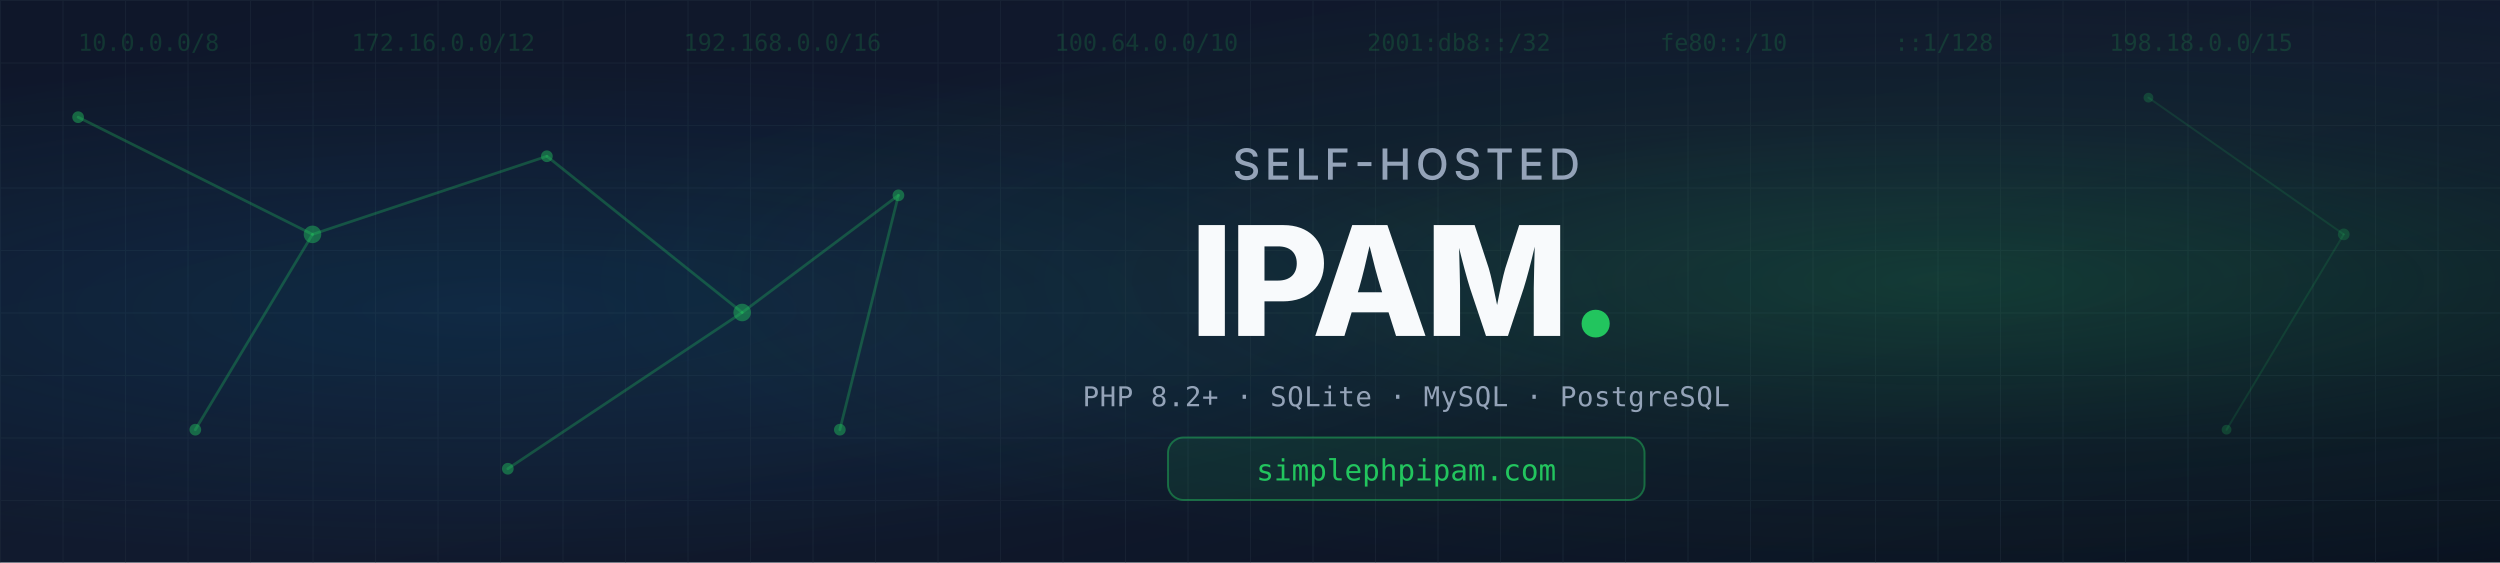
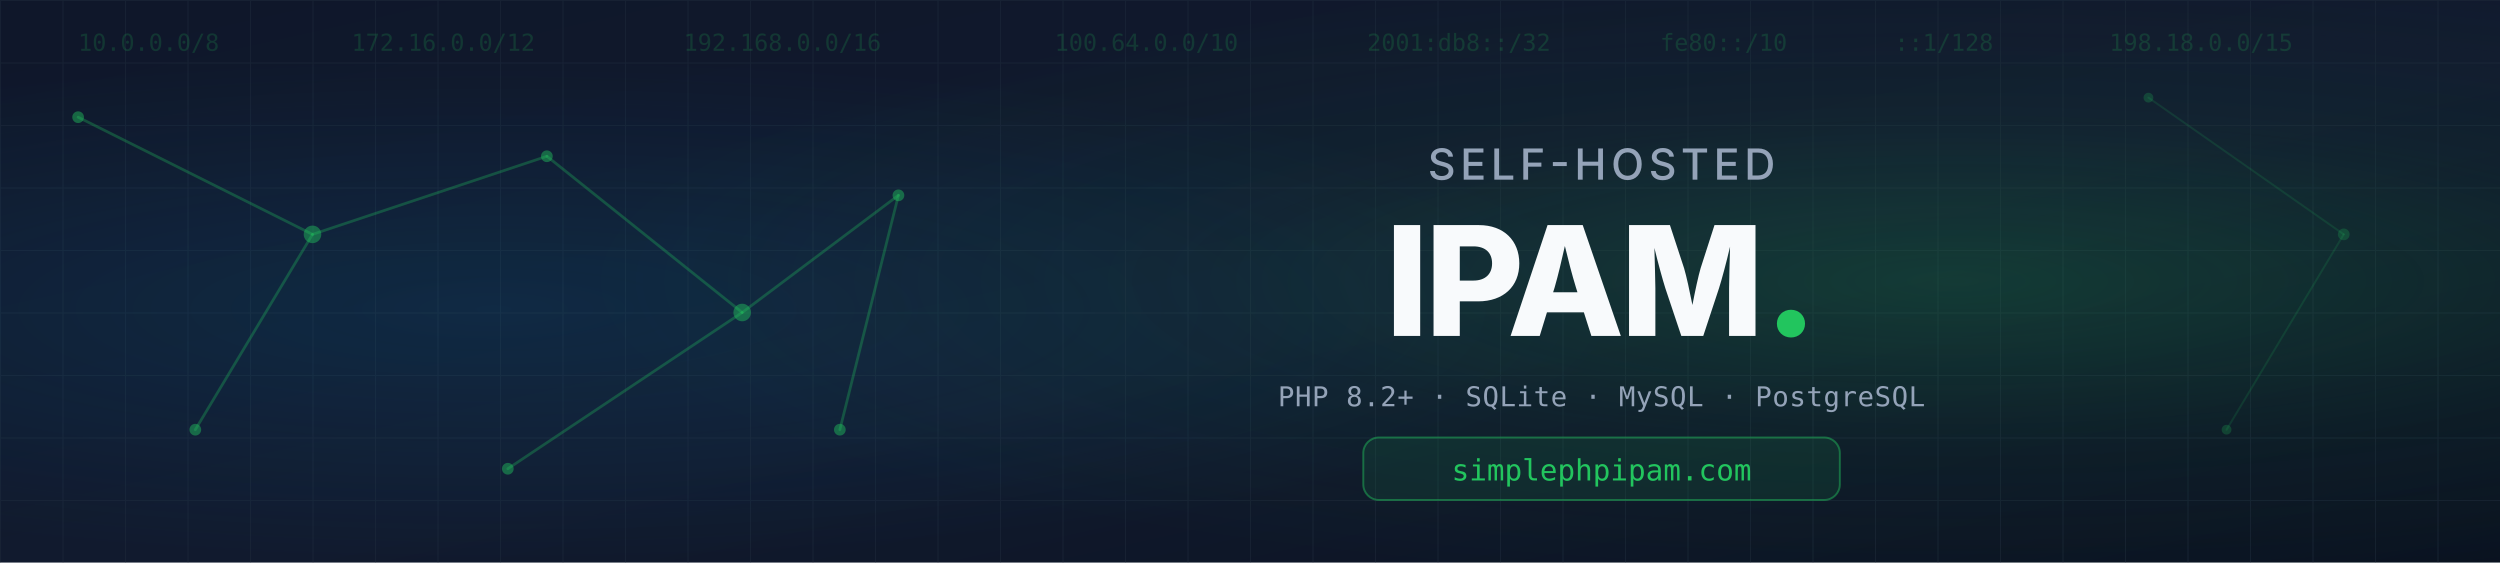
<svg xmlns="http://www.w3.org/2000/svg" viewBox="0 0 1280 288" width="1280" height="288" role="img" aria-label="Simple PHP IPAM — self-hosted IP address management">
  <defs>
    <linearGradient id="bg" x1="0" y1="0" x2="1" y2="1">
      <stop offset="0%" stop-color="#0F172A" />
      <stop offset="55%" stop-color="#111A2E" />
      <stop offset="100%" stop-color="#0A1220" />
    </linearGradient>
    <radialGradient id="glowR" cx="0.78" cy="0.5" r="0.55">
      <stop offset="0%" stop-color="#22C55E" stop-opacity="0.20" />
      <stop offset="55%" stop-color="#22C55E" stop-opacity="0.05" />
      <stop offset="100%" stop-color="#22C55E" stop-opacity="0" />
    </radialGradient>
    <radialGradient id="glowL" cx="0.20" cy="0.55" r="0.45">
      <stop offset="0%" stop-color="#0EA5E9" stop-opacity="0.12" />
      <stop offset="100%" stop-color="#0EA5E9" stop-opacity="0" />
    </radialGradient>
    <pattern id="grid" x="0" y="0" width="32" height="32" patternUnits="userSpaceOnUse">
      <path d="M 32 0 L 0 0 0 32" fill="none" stroke="#1E293B" stroke-width="1" />
    </pattern>
  </defs>
  <rect width="1280" height="288" fill="url(#bg)" />
  <rect width="1280" height="288" fill="url(#grid)" opacity="0.55" />
  <rect width="1280" height="288" fill="url(#glowL)" />
  <rect width="1280" height="288" fill="url(#glowR)" />
  <g stroke="#22C55E" stroke-opacity="0.30" stroke-width="1.4" stroke-linecap="round" fill="none">
    <line x1="40" y1="60" x2="160" y2="120" />
    <line x1="160" y1="120" x2="100" y2="220" />
    <line x1="160" y1="120" x2="280" y2="80" />
    <line x1="280" y1="80" x2="380" y2="160" />
    <line x1="380" y1="160" x2="260" y2="240" />
    <line x1="380" y1="160" x2="460" y2="100" />
    <line x1="460" y1="100" x2="430" y2="220" />
  </g>
  <g fill="#22C55E" fill-opacity="0.45">
    <circle cx="40" cy="60" r="3" />
    <circle cx="160" cy="120" r="4.5" />
    <circle cx="100" cy="220" r="3" />
    <circle cx="280" cy="80" r="3" />
    <circle cx="380" cy="160" r="4.5" />
    <circle cx="260" cy="240" r="3" />
    <circle cx="460" cy="100" r="3" />
    <circle cx="430" cy="220" r="3" />
  </g>
  <g stroke="#22C55E" stroke-opacity="0.14" stroke-width="1" stroke-linecap="round" fill="none">
    <line x1="1100" y1="50" x2="1200" y2="120" />
    <line x1="1200" y1="120" x2="1140" y2="220" />
  </g>
  <g fill="#22C55E" fill-opacity="0.22">
    <circle cx="1100" cy="50" r="2.5" />
    <circle cx="1200" cy="120" r="3" />
    <circle cx="1140" cy="220" r="2.5" />
  </g>
  <g font-family="'Fira Code','JetBrains Mono','Menlo','Monaco','Consolas',monospace" font-size="12" fill="#22C55E" fill-opacity="0.18">
    <text x="40" y="26">10.0.0.0/8</text>
    <text x="180" y="26">172.16.0.0/12</text>
    <text x="350" y="26">192.168.0.0/16</text>
    <text x="540" y="26">100.64.0.0/10</text>
    <text x="700" y="26">2001:db8::/32</text>
    <text x="850" y="26">fe80::/10</text>
    <text x="970" y="26">::1/128</text>
    <text x="1080" y="26">198.18.0.0/15</text>
  </g>
  <g text-anchor="middle">
-     <text x="720" y="92" font-family="'Inter','SF Pro Display','Helvetica Neue','Arial',sans-serif" font-size="22" font-weight="500" fill="#94A3B8" letter-spacing="2.4">
+     <text x="820" y="92" font-family="'Inter','SF Pro Display','Helvetica Neue','Arial',sans-serif" font-size="22" font-weight="500" fill="#94A3B8" letter-spacing="2.4">
      SELF-HOSTED
    </text>
-     <text x="720" y="172" font-family="'Inter','SF Pro Display','Helvetica Neue','Arial',sans-serif" font-size="78" font-weight="800" fill="#F8FAFC" letter-spacing="-2">
+     <text x="820" y="172" font-family="'Inter','SF Pro Display','Helvetica Neue','Arial',sans-serif" font-size="78" font-weight="800" fill="#F8FAFC" letter-spacing="-2">
      IPAM<tspan fill="#22C55E">.</tspan>
    </text>
-     <text x="720" y="208" font-family="'Fira Code','JetBrains Mono','Menlo','Monaco','Consolas',monospace" font-size="14" font-weight="400" fill="#94A3B8" letter-spacing="0.3">
+     <text x="820" y="208" font-family="'Fira Code','JetBrains Mono','Menlo','Monaco','Consolas',monospace" font-size="14" font-weight="400" fill="#94A3B8" letter-spacing="0.3">
      PHP 8.2+ · SQLite · MySQL · PostgreSQL
    </text>
-     <g transform="translate(598, 224)">
+     <g transform="translate(698, 224)">
      <rect x="0" y="0" width="244" height="32" rx="8" fill="#22C55E" fill-opacity="0.10" stroke="#22C55E" stroke-opacity="0.45" stroke-width="1" />
      <text x="122" y="22" font-family="'Fira Code','JetBrains Mono','Menlo','Monaco','Consolas',monospace" font-size="15" font-weight="500" fill="#22C55E">
        simplephpipam.com
      </text>
    </g>
  </g>
</svg>
